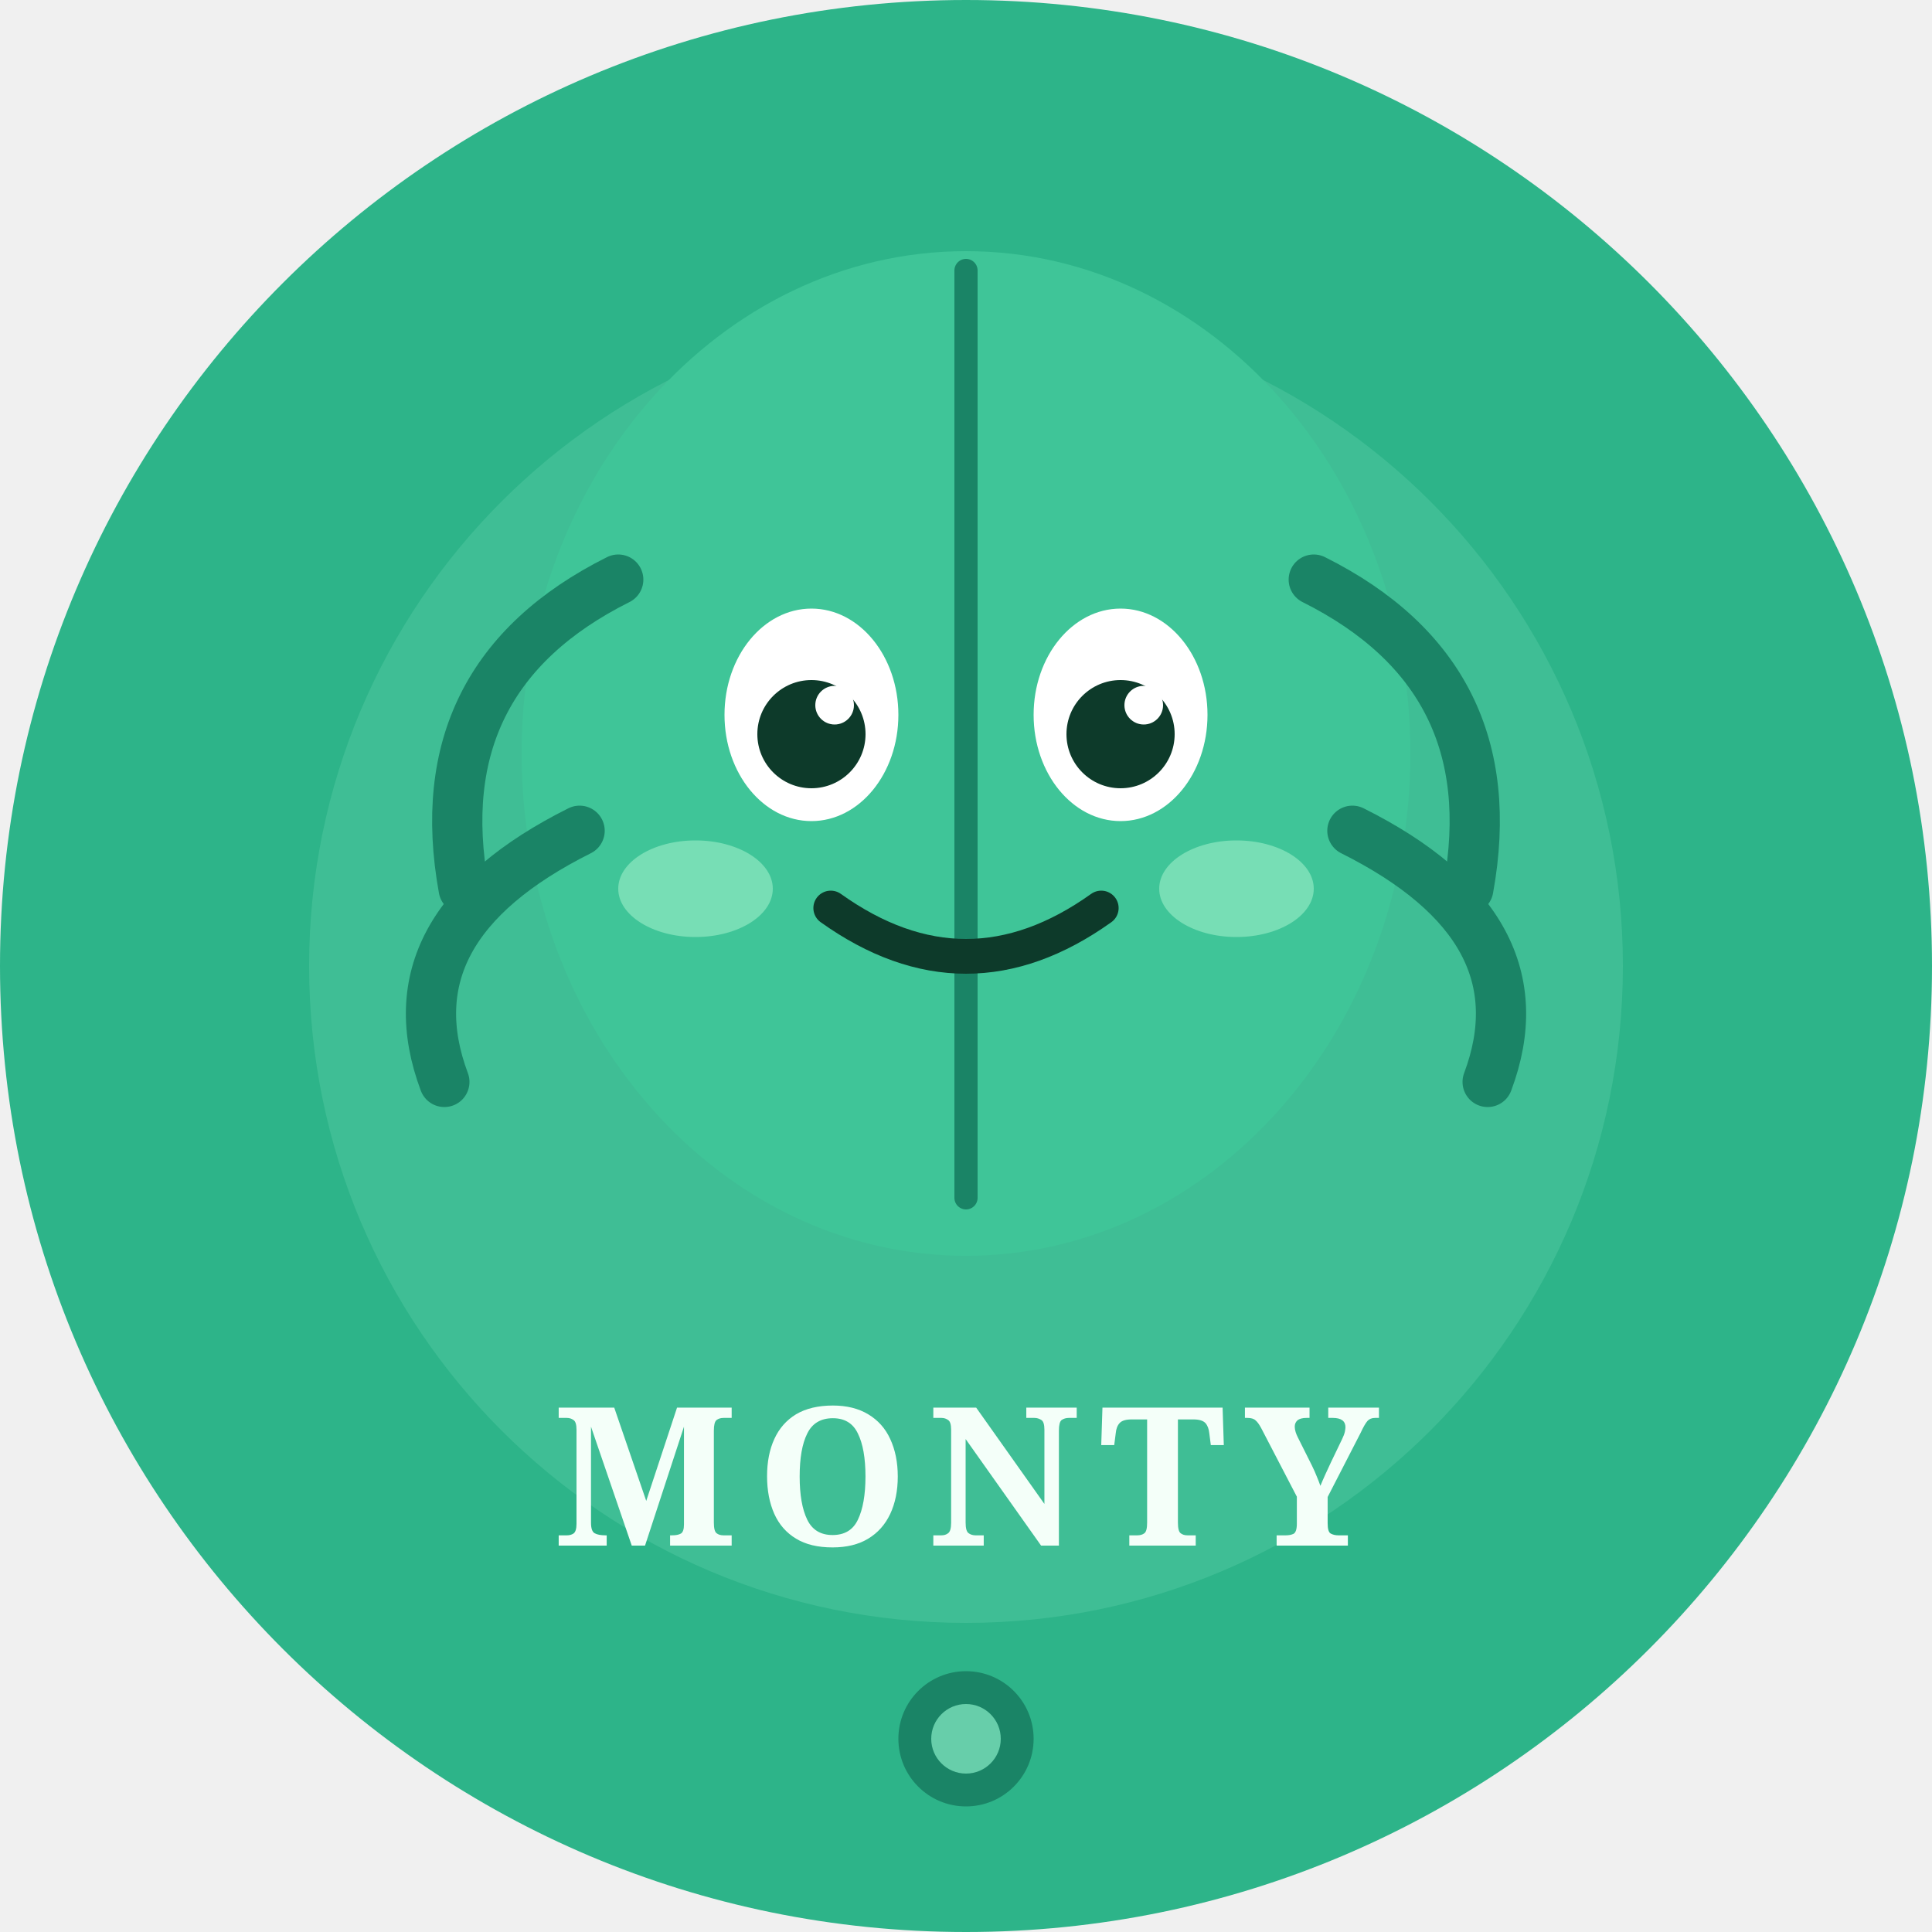
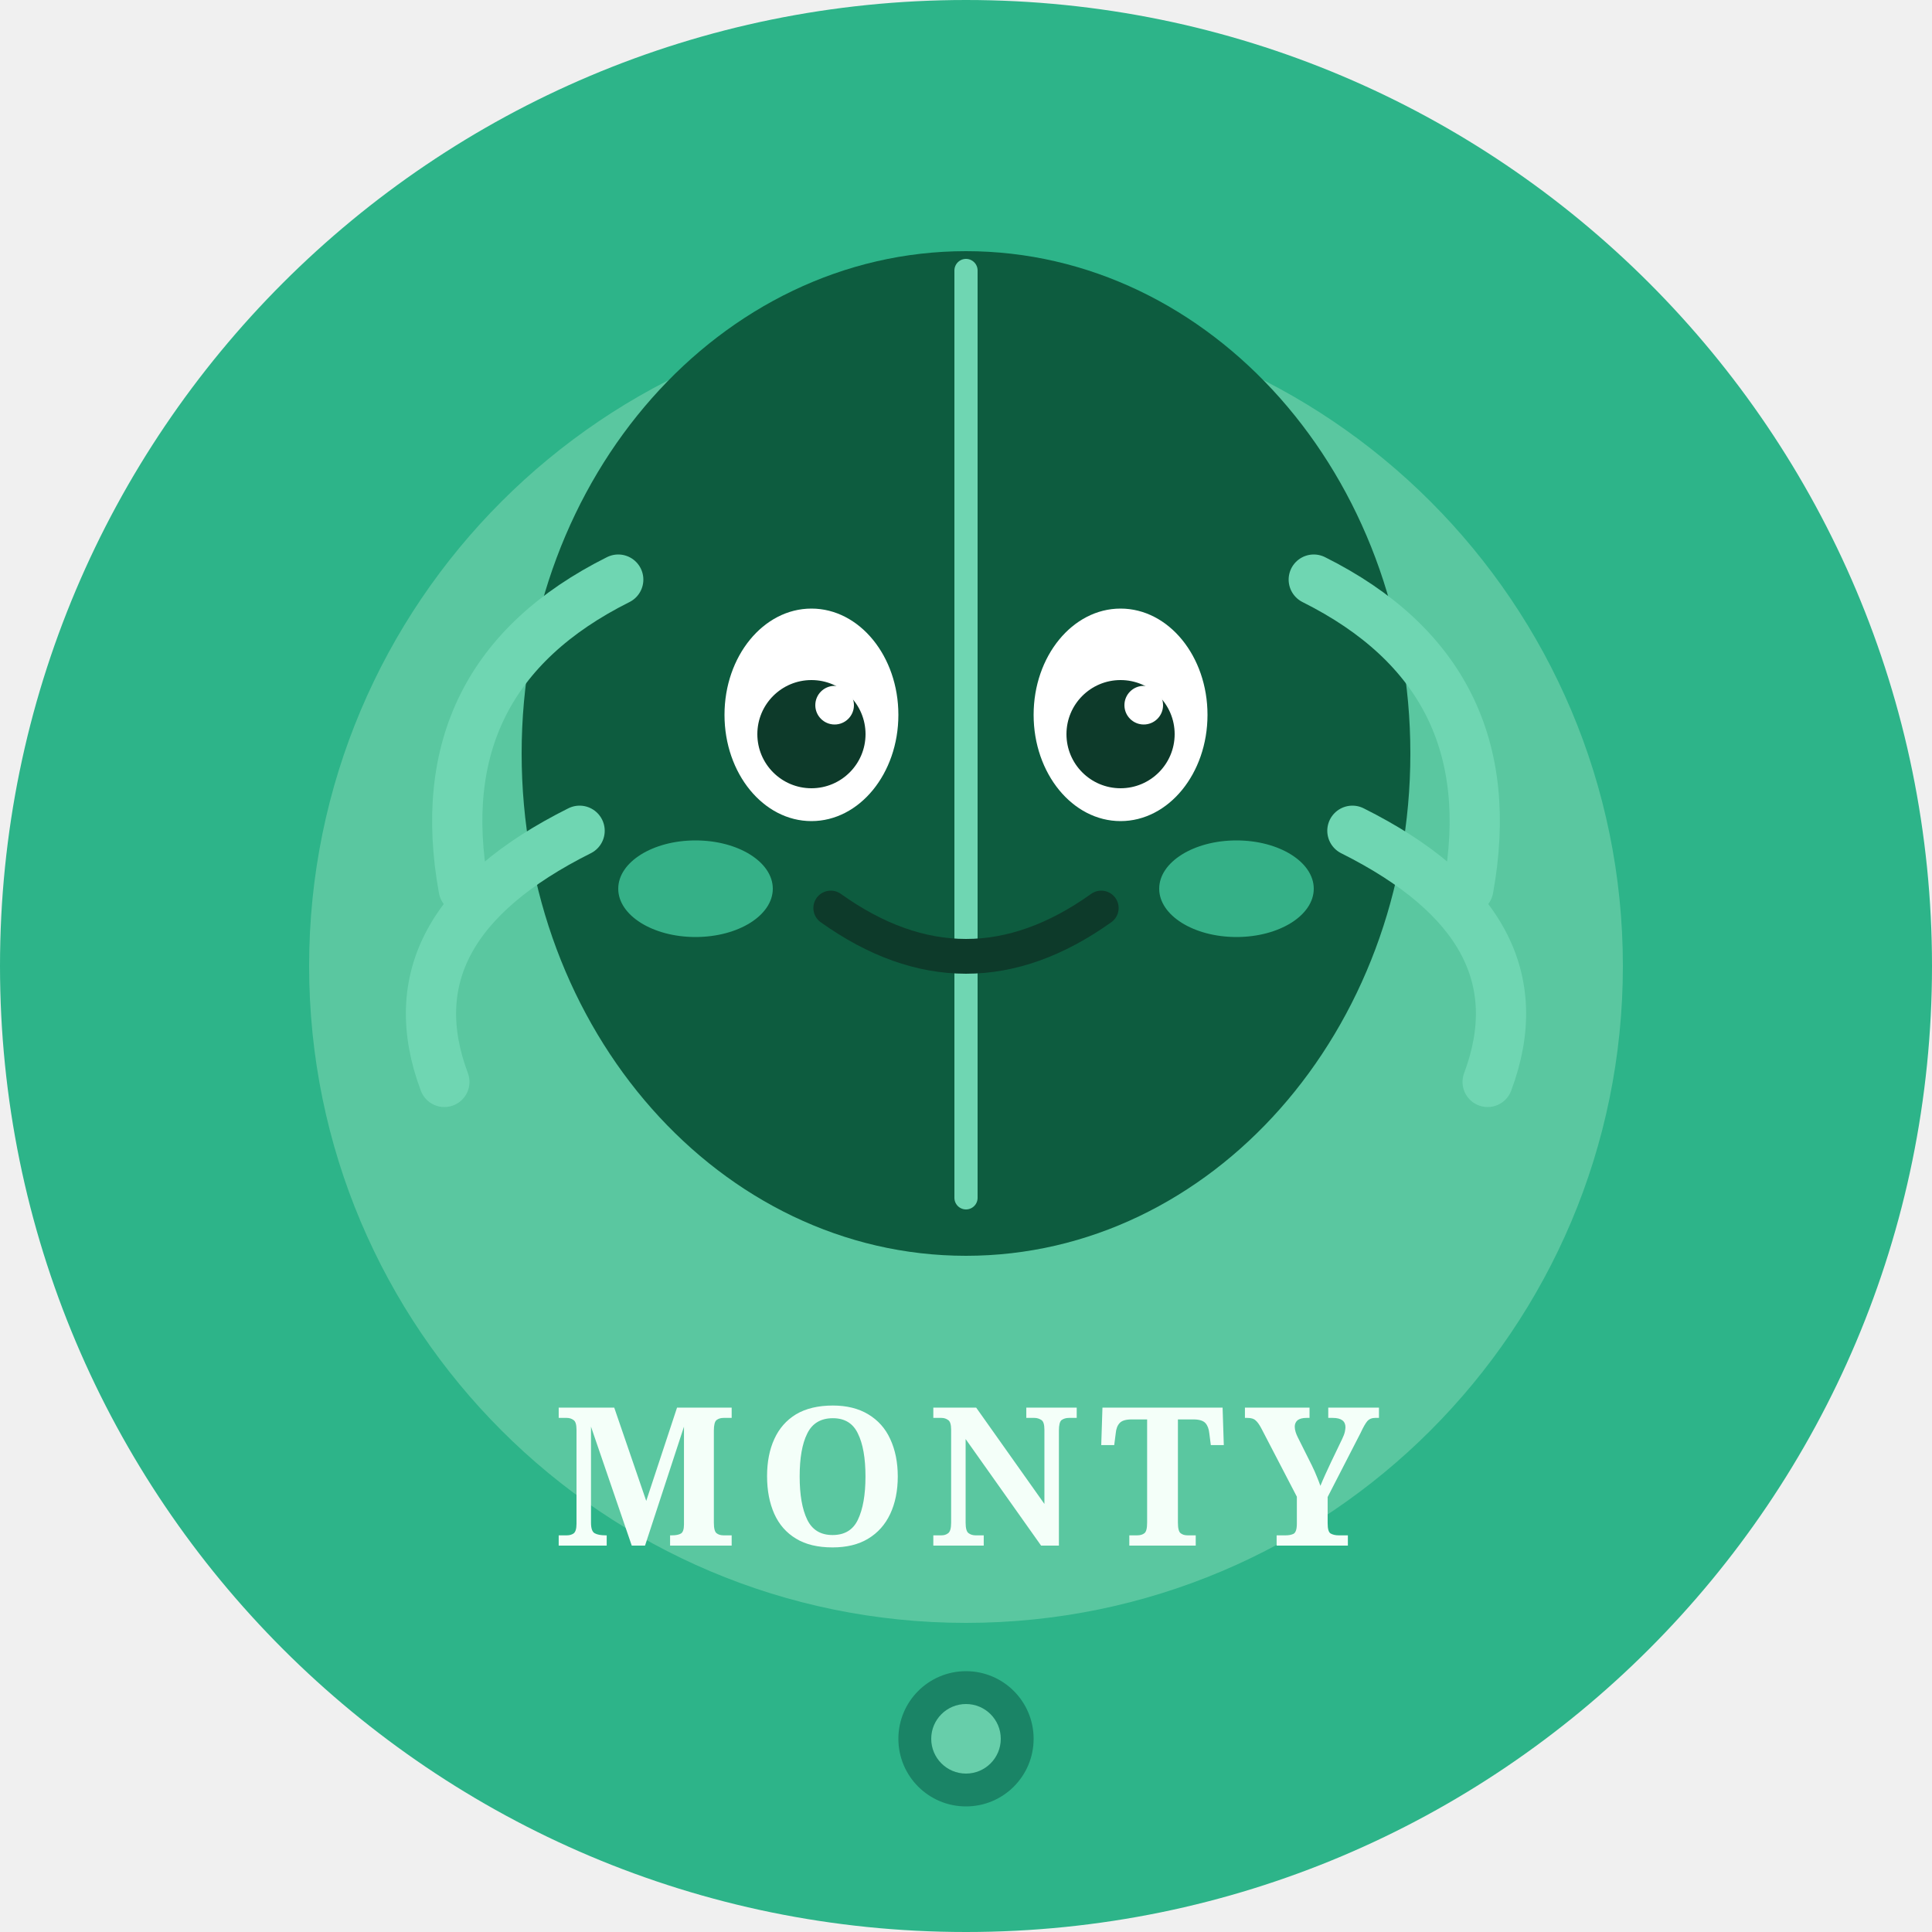
<svg xmlns="http://www.w3.org/2000/svg" width="100" height="100" viewBox="0 0 100 100">
  <circle cx="50" cy="50" r="50" fill="#2db489" />
  <g>
-     <circle cx="50" cy="50" r="34" fill="#6fd6b2" fill-opacity="0.28" />
-     <ellipse cx="50" cy="39" rx="23" ry="26" fill="#3fc598" />
-     <line x1="50" y1="14" x2="50" y2="62" stroke="#1a8466" stroke-width="1.2" stroke-linecap="round" />
-     <path d="M32 30 Q22 35 24 46" stroke="#1a8466" stroke-width="2.6" fill="none" stroke-linecap="round" />
-     <path d="M30 43 Q20 48 23 56" stroke="#1a8466" stroke-width="2.6" fill="none" stroke-linecap="round" />
-     <path d="M68 30 Q78 35 76 46" stroke="#1a8466" stroke-width="2.6" fill="none" stroke-linecap="round" />
-     <path d="M70 43 Q80 48 77 56" stroke="#1a8466" stroke-width="2.6" fill="none" stroke-linecap="round" />
+     <circle cx="50" cy="50" r="34" fill="#9ee5c4" fill-opacity="0.40" />
+     <ellipse cx="50" cy="39" rx="23" ry="26" fill="#0d5c3f" />
+     <line x1="50" y1="14" x2="50" y2="62" stroke="#6fd6b2" stroke-width="1.2" stroke-linecap="round" />
+     <path d="M32 30 Q22 35 24 46" stroke="#6fd6b2" stroke-width="2.6" fill="none" stroke-linecap="round" />
+     <path d="M30 43 Q20 48 23 56" stroke="#6fd6b2" stroke-width="2.6" fill="none" stroke-linecap="round" />
+     <path d="M68 30 Q78 35 76 46" stroke="#6fd6b2" stroke-width="2.6" fill="none" stroke-linecap="round" />
+     <path d="M70 43 Q80 48 77 56" stroke="#6fd6b2" stroke-width="2.6" fill="none" stroke-linecap="round" />
    <ellipse cx="42" cy="37" rx="4.5" ry="5.5" fill="white" />
    <circle cx="42" cy="38" r="2.8" fill="#0d3a2a" />
    <circle cx="43.2" cy="36.5" r="1" fill="white" />
    <ellipse cx="58" cy="37" rx="4.5" ry="5.5" fill="white" />
    <circle cx="58" cy="38" r="2.8" fill="#0d3a2a" />
    <circle cx="59.2" cy="36.5" r="1" fill="white" />
    <path d="M43 47 Q50 52 57 47" stroke="#0d3a2a" stroke-width="1.8" fill="none" stroke-linecap="round" />
-     <ellipse cx="36" cy="46" rx="4" ry="2.5" fill="#8fe8c2" fill-opacity="0.7" />
-     <ellipse cx="64" cy="46" rx="4" ry="2.5" fill="#8fe8c2" fill-opacity="0.7" />
+     <ellipse cx="36" cy="46" rx="4" ry="2.5" fill="#3fc598" fill-opacity="0.8" />
+     <ellipse cx="64" cy="46" rx="4" ry="2.5" fill="#3fc598" fill-opacity="0.8" />
  </g>
  <text x="50" y="80" text-anchor="middle" font-family="Fraunces, Georgia, serif" font-size="10" font-weight="700" fill="#f4fff9" letter-spacing="1">MONTY</text>
  <circle cx="50" cy="90" r="3.5" fill="#1a8466" />
  <circle cx="50" cy="90" r="1.8" fill="#6fd6b2" fill-opacity="0.9" />
</svg>
